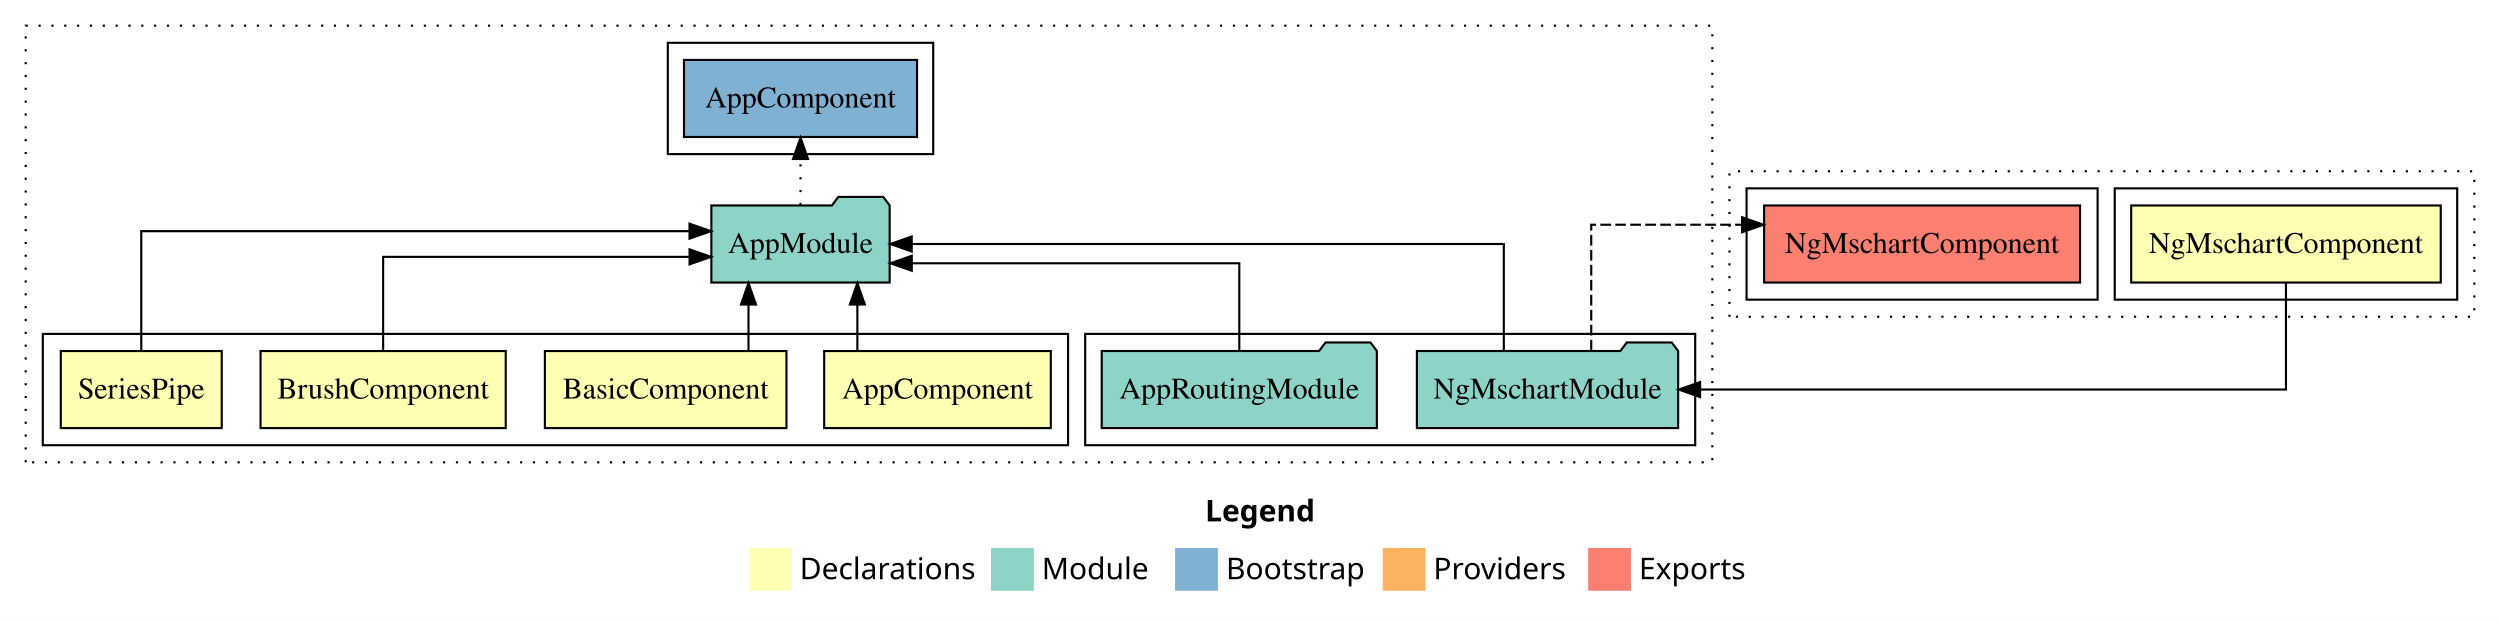
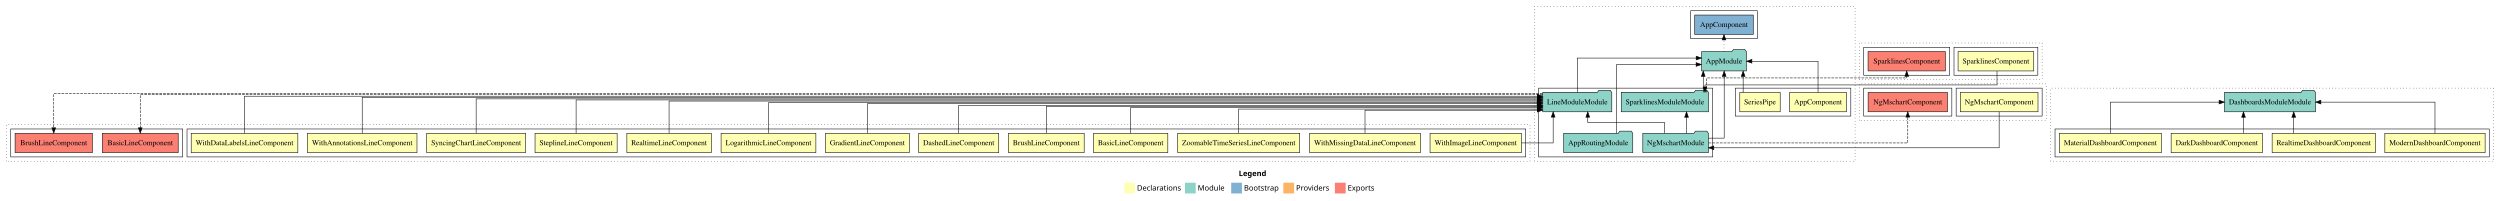
- <svg xmlns="http://www.w3.org/2000/svg" width="1168pt" height="290pt" viewBox="0.00 0.00 1168.00 290.00">
-   <g id="graph0" class="graph" transform="scale(1 1) rotate(0) translate(4 286)">
-     <polygon fill="#ffffff" stroke="transparent" points="-4,4 -4,-286 1164,-286 1164,4 -4,4" />
-     <text text-anchor="start" x="559.009" y="-42.4" font-family="sans-serif" font-weight="bold" font-size="14.00" fill="#000000">Legend</text>
-     <polygon fill="#ffffb3" stroke="transparent" points="346,-10 346,-30 366,-30 366,-10 346,-10" />
-     <text text-anchor="start" x="369.629" y="-15.4" font-family="sans-serif" font-size="14.00" fill="#000000">  Declarations</text>
-     <polygon fill="#8dd3c7" stroke="transparent" points="459,-10 459,-30 479,-30 479,-10 459,-10" />
-     <text text-anchor="start" x="482.725" y="-15.4" font-family="sans-serif" font-size="14.00" fill="#000000">  Module</text>
-     <polygon fill="#80b1d3" stroke="transparent" points="545,-10 545,-30 565,-30 565,-10 545,-10" />
-     <text text-anchor="start" x="568.781" y="-15.4" font-family="sans-serif" font-size="14.00" fill="#000000">  Bootstrap</text>
-     <polygon fill="#fdb462" stroke="transparent" points="642,-10 642,-30 662,-30 662,-10 642,-10" />
-     <text text-anchor="start" x="665.673" y="-15.4" font-family="sans-serif" font-size="14.00" fill="#000000">  Providers</text>
-     <polygon fill="#fb8072" stroke="transparent" points="738,-10 738,-30 758,-30 758,-10 738,-10" />
-     <text text-anchor="start" x="761.726" y="-15.4" font-family="sans-serif" font-size="14.00" fill="#000000">  Exports</text>
+ <svg xmlns="http://www.w3.org/2000/svg" width="4652pt" height="374pt" viewBox="0.00 0.00 4652.00 374.00">
+   <g id="graph0" class="graph" transform="scale(1 1) rotate(0) translate(4 370)">
+     <polygon fill="#ffffff" stroke="transparent" points="-4,4 -4,-370 4648,-370 4648,4 -4,4" />
+     <text text-anchor="start" x="2301.009" y="-42.4" font-family="sans-serif" font-weight="bold" font-size="14.00" fill="#000000">Legend</text>
+     <polygon fill="#ffffb3" stroke="transparent" points="2088,-10 2088,-30 2108,-30 2108,-10 2088,-10" />
+     <text text-anchor="start" x="2111.629" y="-15.4" font-family="sans-serif" font-size="14.00" fill="#000000">  Declarations</text>
+     <polygon fill="#8dd3c7" stroke="transparent" points="2201,-10 2201,-30 2221,-30 2221,-10 2201,-10" />
+     <text text-anchor="start" x="2224.725" y="-15.4" font-family="sans-serif" font-size="14.00" fill="#000000">  Module</text>
+     <polygon fill="#80b1d3" stroke="transparent" points="2287,-10 2287,-30 2307,-30 2307,-10 2287,-10" />
+     <text text-anchor="start" x="2310.781" y="-15.4" font-family="sans-serif" font-size="14.00" fill="#000000">  Bootstrap</text>
+     <polygon fill="#fdb462" stroke="transparent" points="2384,-10 2384,-30 2404,-30 2404,-10 2384,-10" />
+     <text text-anchor="start" x="2407.673" y="-15.4" font-family="sans-serif" font-size="14.00" fill="#000000">  Providers</text>
+     <polygon fill="#fb8072" stroke="transparent" points="2480,-10 2480,-30 2500,-30 2500,-10 2480,-10" />
+     <text text-anchor="start" x="2503.726" y="-15.4" font-family="sans-serif" font-size="14.00" fill="#000000">  Exports</text>
    <g id="clust1" class="cluster">
-       <polygon fill="none" stroke="#000000" stroke-dasharray="1,5" points="8,-70 8,-274 796,-274 796,-70 8,-70" />
+       <polygon fill="none" stroke="#000000" stroke-dasharray="1,5" points="2851,-70 2851,-358 3448,-358 3448,-70 2851,-70" />
    </g>
    <g id="clust2" class="cluster">
-       <polygon fill="none" stroke="#000000" points="16,-78 16,-130 495,-130 495,-78 16,-78" />
+       <polygon fill="none" stroke="#000000" points="3225,-154 3225,-206 3440,-206 3440,-154 3225,-154" />
+     </g>
+     <g id="clust5" class="cluster">
+       <polygon fill="none" stroke="#000000" points="2859,-78 2859,-206 3183,-206 3183,-78 2859,-78" />
    </g>
    <g id="clust7" class="cluster">
-       <polygon fill="none" stroke="#000000" points="503,-78 503,-130 788,-130 788,-78 503,-78" />
-     </g>
-     <g id="clust9" class="cluster">
-       <polygon fill="none" stroke="#000000" points="308,-214 308,-266 432,-266 432,-214 308,-214" />
-     </g>
-     <g id="clust17" class="cluster">
-       <polygon fill="none" stroke="#000000" stroke-dasharray="1,5" points="804,-138 804,-206 1152,-206 1152,-138 804,-138" />
-     </g>
-     <g id="clust18" class="cluster">
-       <polygon fill="none" stroke="#000000" points="984,-146 984,-198 1144,-198 1144,-146 984,-146" />
-     </g>
-     <g id="clust21" class="cluster">
-       <polygon fill="none" stroke="#000000" points="812,-146 812,-198 976,-198 976,-146 812,-146" />
+       <polygon fill="none" stroke="#000000" points="3142,-298 3142,-350 3266,-350 3266,-298 3142,-298" />
+     </g>
+     <g id="clust15" class="cluster">
+       <polygon fill="none" stroke="#000000" stroke-dasharray="1,5" points="3812,-70 3812,-206 4636,-206 4636,-70 3812,-70" />
+     </g>
+     <g id="clust16" class="cluster">
+       <polygon fill="none" stroke="#000000" points="3820,-78 3820,-130 4628,-130 4628,-78 3820,-78" />
+     </g>
+     <g id="clust25" class="cluster">
+       <polygon fill="none" stroke="#000000" stroke-dasharray="1,5" points="8,-70 8,-138 2843,-138 2843,-70 8,-70" />
+     </g>
+     <g id="clust26" class="cluster">
+       <polygon fill="none" stroke="#000000" points="344,-78 344,-130 2835,-130 2835,-78 344,-78" />
+     </g>
+     <g id="clust41" class="cluster">
+       <polygon fill="none" stroke="#000000" points="16,-78 16,-130 336,-130 336,-78 16,-78" />
+     </g>
+     <g id="clust44" class="cluster">
+       <polygon fill="none" stroke="#000000" stroke-dasharray="1,5" points="3456,-146 3456,-214 3804,-214 3804,-146 3456,-146" />
+     </g>
+     <g id="clust45" class="cluster">
+       <polygon fill="none" stroke="#000000" points="3636,-154 3636,-206 3796,-206 3796,-154 3636,-154" />
+     </g>
+     <g id="clust48" class="cluster">
+       <polygon fill="none" stroke="#000000" points="3464,-154 3464,-206 3628,-206 3628,-154 3464,-154" />
+     </g>
+     <g id="clust51" class="cluster">
+       <polygon fill="none" stroke="#000000" stroke-dasharray="1,5" points="3456,-222 3456,-290 3796,-290 3796,-222 3456,-222" />
+     </g>
+     <g id="clust52" class="cluster">
+       <polygon fill="none" stroke="#000000" points="3632,-230 3632,-282 3788,-282 3788,-230 3632,-230" />
+     </g>
+     <g id="clust55" class="cluster">
+       <polygon fill="none" stroke="#000000" points="3464,-230 3464,-282 3624,-282 3624,-230 3464,-230" />
    </g>
    <g id="node1" class="node">
-       <polygon fill="#ffffb3" stroke="#000000" points="486.94,-122 381.06,-122 381.06,-86 486.94,-86 486.94,-122" />
-       <text text-anchor="middle" x="434" y="-99.8" font-family="Times,serif" font-size="14.00" fill="#000000">AppComponent</text>
+       <polygon fill="#ffffb3" stroke="#000000" points="3431.94,-198 3326.06,-198 3326.06,-162 3431.94,-162 3431.94,-198" />
+       <text text-anchor="middle" x="3379" y="-175.8" font-family="Times,serif" font-size="14.00" fill="#000000">AppComponent</text>
+     </g>
+     <g id="node3" class="node">
+       <polygon fill="#8dd3c7" stroke="#000000" points="3245.657,-274 3242.657,-278 3221.657,-278 3218.657,-274 3162.343,-274 3162.343,-238 3245.657,-238 3245.657,-274" />
+       <text text-anchor="middle" x="3204" y="-251.8" font-family="Times,serif" font-size="14.00" fill="#000000">AppModule</text>
+     </g>
+     <g id="edge1" class="edge">
+       <path fill="none" stroke="#000000" d="M3379,-198.011C3379,-220.485 3379,-256 3379,-256 3379,-256 3255.917,-256 3255.917,-256" />
+       <polygon fill="#000000" stroke="#000000" points="3255.917,-252.5 3245.917,-256 3255.917,-259.5 3255.917,-252.5" />
+     </g>
+     <g id="node2" class="node">
+       <polygon fill="#ffffb3" stroke="#000000" points="3308.595,-198 3233.405,-198 3233.405,-162 3308.595,-162 3308.595,-198" />
+       <text text-anchor="middle" x="3271" y="-175.8" font-family="Times,serif" font-size="14.00" fill="#000000">SeriesPipe</text>
+     </g>
+     <g id="edge2" class="edge">
+       <path fill="none" stroke="#000000" d="M3239.64,-198.011C3239.64,-198.011 3239.64,-227.855 3239.64,-227.855" />
+       <polygon fill="#000000" stroke="#000000" points="3236.14,-227.855 3239.64,-237.855 3243.14,-227.855 3236.14,-227.855" />
+     </g>
+     <g id="node8" class="node">
+       <polygon fill="#80b1d3" stroke="#000000" points="3258.439,-342 3149.561,-342 3149.561,-306 3258.439,-306 3258.439,-342" />
+       <text text-anchor="middle" x="3204" y="-319.8" font-family="Times,serif" font-size="14.00" fill="#000000">AppComponent </text>
+     </g>
+     <g id="edge7" class="edge">
+       <path fill="none" stroke="#000000" stroke-dasharray="1,5" d="M3204,-274.223C3204,-274.223 3204,-295.727 3204,-295.727" />
+       <polygon fill="#000000" stroke="#000000" points="3200.5,-295.727 3204,-305.727 3207.5,-295.727 3200.5,-295.727" />
+     </g>
+     <g id="node4" class="node">
+       <polygon fill="#8dd3c7" stroke="#000000" points="3034.274,-122 3031.274,-126 3010.274,-126 3007.274,-122 2905.726,-122 2905.726,-86 3034.274,-86 3034.274,-122" />
+       <text text-anchor="middle" x="2970" y="-99.8" font-family="Times,serif" font-size="14.00" fill="#000000">AppRoutingModule</text>
+     </g>
+     <g id="edge3" class="edge">
+       <path fill="none" stroke="#000000" d="M3004.14,-122.196C3004.14,-161.334 3004.14,-250 3004.14,-250 3004.14,-250 3152.103,-250 3152.103,-250" />
+       <polygon fill="#000000" stroke="#000000" points="3152.103,-253.5 3162.103,-250 3152.103,-246.5 3152.103,-253.5" />
    </g>
    <g id="node5" class="node">
-       <polygon fill="#8dd3c7" stroke="#000000" points="411.657,-190 408.657,-194 387.657,-194 384.657,-190 328.343,-190 328.343,-154 411.657,-154 411.657,-190" />
-       <text text-anchor="middle" x="370" y="-167.8" font-family="Times,serif" font-size="14.00" fill="#000000">AppModule</text>
-     </g>
-     <g id="edge1" class="edge">
-       <path fill="none" stroke="#000000" d="M396.554,-122.223C396.554,-122.223 396.554,-143.727 396.554,-143.727" />
-       <polygon fill="#000000" stroke="#000000" points="393.054,-143.727 396.554,-153.727 400.054,-143.727 393.054,-143.727" />
-     </g>
-     <g id="node2" class="node">
-       <polygon fill="#ffffb3" stroke="#000000" points="363.434,-122 250.566,-122 250.566,-86 363.434,-86 363.434,-122" />
-       <text text-anchor="middle" x="307" y="-99.8" font-family="Times,serif" font-size="14.00" fill="#000000">BasicComponent</text>
-     </g>
-     <g id="edge2" class="edge">
-       <path fill="none" stroke="#000000" d="M345.694,-122.223C345.694,-122.223 345.694,-143.727 345.694,-143.727" />
-       <polygon fill="#000000" stroke="#000000" points="342.194,-143.727 345.694,-153.727 349.194,-143.727 342.194,-143.727" />
-     </g>
-     <g id="node3" class="node">
-       <polygon fill="#ffffb3" stroke="#000000" points="232.274,-122 117.726,-122 117.726,-86 232.274,-86 232.274,-122" />
-       <text text-anchor="middle" x="175" y="-99.8" font-family="Times,serif" font-size="14.00" fill="#000000">BrushComponent</text>
-     </g>
-     <g id="edge3" class="edge">
-       <path fill="none" stroke="#000000" d="M175,-122.267C175,-140.555 175,-166 175,-166 175,-166 318.168,-166 318.168,-166" />
-       <polygon fill="#000000" stroke="#000000" points="318.168,-169.5 328.168,-166 318.168,-162.5 318.168,-169.5" />
-     </g>
-     <g id="node4" class="node">
-       <polygon fill="#ffffb3" stroke="#000000" points="99.596,-122 24.404,-122 24.404,-86 99.596,-86 99.596,-122" />
-       <text text-anchor="middle" x="62" y="-99.8" font-family="Times,serif" font-size="14.00" fill="#000000">SeriesPipe</text>
+       <polygon fill="#8dd3c7" stroke="#000000" points="2995.258,-198 2992.258,-202 2971.258,-202 2968.258,-198 2866.742,-198 2866.742,-162 2995.258,-162 2995.258,-198" />
+       <text text-anchor="middle" x="2931" y="-175.8" font-family="Times,serif" font-size="14.00" fill="#000000">LineModuleModule</text>
    </g>
    <g id="edge4" class="edge">
-       <path fill="none" stroke="#000000" d="M62,-122.292C62,-144.206 62,-178 62,-178 62,-178 318.141,-178 318.141,-178" />
-       <polygon fill="#000000" stroke="#000000" points="318.141,-181.5 328.141,-178 318.141,-174.5 318.141,-181.5" />
-     </g>
-     <g id="node8" class="node">
-       <polygon fill="#80b1d3" stroke="#000000" points="424.439,-258 315.561,-258 315.561,-222 424.439,-222 424.439,-258" />
-       <text text-anchor="middle" x="370" y="-235.8" font-family="Times,serif" font-size="14.00" fill="#000000">AppComponent </text>
-     </g>
-     <g id="edge7" class="edge">
-       <path fill="none" stroke="#000000" stroke-dasharray="1,5" d="M370,-190.223C370,-190.223 370,-211.727 370,-211.727" />
-       <polygon fill="#000000" stroke="#000000" points="366.5,-211.727 370,-221.727 373.5,-211.727 366.5,-211.727" />
+       <path fill="none" stroke="#000000" d="M2931,-198.198C2931,-222.356 2931,-262 2931,-262 2931,-262 3152.24,-262 3152.24,-262" />
+       <polygon fill="#000000" stroke="#000000" points="3152.24,-265.5 3162.24,-262 3152.24,-258.5 3152.24,-265.5" />
+     </g>
+     <g id="node27" class="node">
+       <polygon fill="#fb8072" stroke="#000000" points="327.592,-122 186.408,-122 186.408,-86 327.592,-86 327.592,-122" />
+       <text text-anchor="middle" x="257" y="-99.8" font-family="Times,serif" font-size="14.00" fill="#000000">BasicLineComponent </text>
+     </g>
+     <g id="edge26" class="edge">
+       <path fill="none" stroke="#000000" stroke-dasharray="5,2" d="M2866.555,-194C2459.047,-194 257,-194 257,-194 257,-194 257,-132.213 257,-132.213" />
+       <polygon fill="#000000" stroke="#000000" points="260.5,-132.213 257,-122.213 253.5,-132.213 260.5,-132.213" />
+     </g>
+     <g id="node28" class="node">
+       <polygon fill="#fb8072" stroke="#000000" points="167.932,-122 24.068,-122 24.068,-86 167.932,-86 167.932,-122" />
+       <text text-anchor="middle" x="96" y="-99.8" font-family="Times,serif" font-size="14.00" fill="#000000">BrushLineComponent </text>
+     </g>
+     <g id="edge27" class="edge">
+       <path fill="none" stroke="#000000" stroke-dasharray="5,2" d="M2866.46,-196C2444.47,-196 96,-196 96,-196 96,-196 96,-132.176 96,-132.176" />
+       <polygon fill="#000000" stroke="#000000" points="99.5,-132.176 96,-122.176 92.5,-132.176 99.5,-132.176" />
    </g>
    <g id="node6" class="node">
-       <polygon fill="#8dd3c7" stroke="#000000" points="639.274,-122 636.274,-126 615.274,-126 612.274,-122 510.726,-122 510.726,-86 639.274,-86 639.274,-122" />
-       <text text-anchor="middle" x="575" y="-99.8" font-family="Times,serif" font-size="14.00" fill="#000000">AppRoutingModule</text>
+       <polygon fill="#8dd3c7" stroke="#000000" points="3175.027,-122 3172.027,-126 3151.027,-126 3148.027,-122 3052.973,-122 3052.973,-86 3175.027,-86 3175.027,-122" />
+       <text text-anchor="middle" x="3114" y="-99.8" font-family="Times,serif" font-size="14.00" fill="#000000">NgMschartModule</text>
    </g>
    <g id="edge5" class="edge">
-       <path fill="none" stroke="#000000" d="M575,-122.022C575,-139.373 575,-163 575,-163 575,-163 421.979,-163 421.979,-163" />
-       <polygon fill="#000000" stroke="#000000" points="421.979,-159.5 411.979,-163 421.979,-166.5 421.979,-159.5" />
+       <path fill="none" stroke="#000000" d="M3175.271,-113C3191.385,-113 3204.358,-113 3204.358,-113 3204.358,-113 3204.358,-227.889 3204.358,-227.889" />
+       <polygon fill="#000000" stroke="#000000" points="3200.858,-227.889 3204.358,-237.889 3207.858,-227.889 3200.858,-227.889" />
+     </g>
+     <g id="edge25" class="edge">
+       <path fill="none" stroke="#000000" d="M3093.524,-122.11C3093.524,-131.897 3093.524,-142 3093.524,-142 3093.524,-142 2950.496,-142 2950.496,-142 2950.496,-142 2950.496,-151.89 2950.496,-151.89" />
+       <polygon fill="#000000" stroke="#000000" points="2946.996,-151.89 2950.496,-161.89 2953.996,-151.89 2946.996,-151.89" />
    </g>
    <g id="node7" class="node">
-       <polygon fill="#8dd3c7" stroke="#000000" points="780.027,-122 777.027,-126 756.027,-126 753.027,-122 657.973,-122 657.973,-86 780.027,-86 780.027,-122" />
-       <text text-anchor="middle" x="719" y="-99.8" font-family="Times,serif" font-size="14.00" fill="#000000">NgMschartModule</text>
+       <polygon fill="#8dd3c7" stroke="#000000" points="3175.198,-198 3172.198,-202 3151.198,-202 3148.198,-198 3012.802,-198 3012.802,-162 3175.198,-162 3175.198,-198" />
+       <text text-anchor="middle" x="3094" y="-175.8" font-family="Times,serif" font-size="14.00" fill="#000000">SparklinesModuleModule</text>
+     </g>
+     <g id="edge31" class="edge">
+       <path fill="none" stroke="#000000" d="M3134.312,-122.011C3134.312,-122.011 3134.312,-151.855 3134.312,-151.855" />
+       <polygon fill="#000000" stroke="#000000" points="3130.812,-151.855 3134.312,-161.855 3137.812,-151.855 3130.812,-151.855" />
+     </g>
+     <g id="node30" class="node">
+       <polygon fill="#fb8072" stroke="#000000" points="3619.809,-198 3472.191,-198 3472.191,-162 3619.809,-162 3619.809,-198" />
+       <text text-anchor="middle" x="3546" y="-175.8" font-family="Times,serif" font-size="14.00" fill="#000000">NgMschartComponent </text>
+     </g>
+     <g id="edge29" class="edge">
+       <path fill="none" stroke="#000000" stroke-dasharray="5,2" d="M3175.436,-104C3294.704,-104 3546,-104 3546,-104 3546,-104 3546,-151.989 3546,-151.989" />
+       <polygon fill="#000000" stroke="#000000" points="3542.5,-151.989 3546,-161.989 3549.5,-151.989 3542.5,-151.989" />
    </g>
    <g id="edge6" class="edge">
-       <path fill="none" stroke="#000000" d="M698.579,-122.223C698.579,-142.365 698.579,-172 698.579,-172 698.579,-172 421.949,-172 421.949,-172" />
-       <polygon fill="#000000" stroke="#000000" points="421.949,-168.5 411.949,-172 421.949,-175.5 421.949,-168.5" />
+       <path fill="none" stroke="#000000" d="M3165.404,-198.011C3165.404,-198.011 3165.404,-227.855 3165.404,-227.855" />
+       <polygon fill="#000000" stroke="#000000" points="3161.904,-227.855 3165.404,-237.855 3168.904,-227.855 3161.904,-227.855" />
+     </g>
+     <g id="node32" class="node">
+       <polygon fill="#fb8072" stroke="#000000" points="3615.931,-274 3472.069,-274 3472.069,-238 3615.931,-238 3615.931,-274" />
+       <text text-anchor="middle" x="3544" y="-251.8" font-family="Times,serif" font-size="14.00" fill="#000000">SparklinesComponent </text>
+     </g>
+     <g id="edge32" class="edge">
+       <path fill="none" stroke="#000000" stroke-dasharray="5,2" d="M3171.867,-198.044C3171.867,-210.563 3171.867,-225 3171.867,-225 3171.867,-225 3544.03,-225 3544.03,-225 3544.03,-225 3544.03,-227.967 3544.03,-227.967" />
+       <polygon fill="#000000" stroke="#000000" points="3540.531,-227.967 3544.03,-237.967 3547.531,-227.967 3540.531,-227.967" />
+     </g>
+     <g id="node9" class="node">
+       <polygon fill="#ffffb3" stroke="#000000" points="4205.955,-122 4036.045,-122 4036.045,-86 4205.955,-86 4205.955,-122" />
+       <text text-anchor="middle" x="4121" y="-99.8" font-family="Times,serif" font-size="14.00" fill="#000000">DarkDashboardComponent</text>
+     </g>
+     <g id="node13" class="node">
+       <polygon fill="#8dd3c7" stroke="#000000" points="4304.685,-198 4301.685,-202 4280.685,-202 4277.685,-198 4135.315,-198 4135.315,-162 4304.685,-162 4304.685,-198" />
+       <text text-anchor="middle" x="4220" y="-175.8" font-family="Times,serif" font-size="14.00" fill="#000000">DashboardsModuleModule</text>
+     </g>
+     <g id="edge8" class="edge">
+       <path fill="none" stroke="#000000" d="M4170.693,-122.011C4170.693,-122.011 4170.693,-151.855 4170.693,-151.855" />
+       <polygon fill="#000000" stroke="#000000" points="4167.193,-151.855 4170.693,-161.855 4174.193,-151.855 4167.193,-151.855" />
    </g>
    <g id="node10" class="node">
-       <polygon fill="#fb8072" stroke="#000000" points="967.809,-190 820.191,-190 820.191,-154 967.809,-154 967.809,-190" />
-       <text text-anchor="middle" x="894" y="-167.8" font-family="Times,serif" font-size="14.00" fill="#000000">NgMschartComponent </text>
+       <polygon fill="#ffffb3" stroke="#000000" points="4017.895,-122 3828.105,-122 3828.105,-86 4017.895,-86 4017.895,-122" />
+       <text text-anchor="middle" x="3923" y="-99.8" font-family="Times,serif" font-size="14.00" fill="#000000">MaterialDashboardComponent</text>
    </g>
    <g id="edge9" class="edge">
-       <path fill="none" stroke="#000000" stroke-dasharray="5,2" d="M739.421,-122.248C739.421,-145.018 739.421,-181 739.421,-181 739.421,-181 809.88,-181 809.88,-181" />
-       <polygon fill="#000000" stroke="#000000" points="809.88,-184.5 819.88,-181 809.88,-177.5 809.88,-184.5" />
-     </g>
-     <g id="node9" class="node">
-       <polygon fill="#ffffb3" stroke="#000000" points="1136.309,-190 991.691,-190 991.691,-154 1136.309,-154 1136.309,-190" />
-       <text text-anchor="middle" x="1064" y="-167.8" font-family="Times,serif" font-size="14.00" fill="#000000">NgMschartComponent</text>
-     </g>
-     <g id="edge8" class="edge">
-       <path fill="none" stroke="#000000" d="M1064,-153.777C1064,-133.635 1064,-104 1064,-104 1064,-104 790.282,-104 790.282,-104" />
-       <polygon fill="#000000" stroke="#000000" points="790.282,-100.5 780.282,-104 790.282,-107.5 790.282,-100.5" />
+       <path fill="none" stroke="#000000" d="M3923,-122.011C3923,-144.485 3923,-180 3923,-180 3923,-180 4125.289,-180 4125.289,-180" />
+       <polygon fill="#000000" stroke="#000000" points="4125.289,-183.5 4135.289,-180 4125.289,-176.5 4125.289,-183.5" />
+     </g>
+     <g id="node11" class="node">
+       <polygon fill="#ffffb3" stroke="#000000" points="4620.293,-122 4433.707,-122 4433.707,-86 4620.293,-86 4620.293,-122" />
+       <text text-anchor="middle" x="4527" y="-99.8" font-family="Times,serif" font-size="14.00" fill="#000000">ModernDashboardComponent</text>
+     </g>
+     <g id="edge10" class="edge">
+       <path fill="none" stroke="#000000" d="M4527,-122.011C4527,-144.485 4527,-180 4527,-180 4527,-180 4314.702,-180 4314.702,-180" />
+       <polygon fill="#000000" stroke="#000000" points="4314.702,-176.5 4304.702,-180 4314.702,-183.5 4314.702,-176.5" />
+     </g>
+     <g id="node12" class="node">
+       <polygon fill="#ffffb3" stroke="#000000" points="4416.017,-122 4223.983,-122 4223.983,-86 4416.017,-86 4416.017,-122" />
+       <text text-anchor="middle" x="4320" y="-99.8" font-family="Times,serif" font-size="14.00" fill="#000000">RealtimeDashboardComponent</text>
+     </g>
+     <g id="edge11" class="edge">
+       <path fill="none" stroke="#000000" d="M4264.167,-122.011C4264.167,-122.011 4264.167,-151.855 4264.167,-151.855" />
+       <polygon fill="#000000" stroke="#000000" points="4260.667,-151.855 4264.167,-161.855 4267.667,-151.855 4260.667,-151.855" />
+     </g>
+     <g id="node14" class="node">
+       <polygon fill="#ffffb3" stroke="#000000" points="2169.091,-122 2030.909,-122 2030.909,-86 2169.091,-86 2169.091,-122" />
+       <text text-anchor="middle" x="2100" y="-99.8" font-family="Times,serif" font-size="14.00" fill="#000000">BasicLineComponent</text>
+     </g>
+     <g id="edge12" class="edge">
+       <path fill="none" stroke="#000000" d="M2100,-122.035C2100,-141.576 2100,-170 2100,-170 2100,-170 2856.484,-170 2856.484,-170" />
+       <polygon fill="#000000" stroke="#000000" points="2856.484,-173.5 2866.484,-170 2856.484,-166.5 2856.484,-173.5" />
+     </g>
+     <g id="node15" class="node">
+       <polygon fill="#ffffb3" stroke="#000000" points="2013.433,-122 1872.567,-122 1872.567,-86 2013.433,-86 2013.433,-122" />
+       <text text-anchor="middle" x="1943" y="-99.8" font-family="Times,serif" font-size="14.00" fill="#000000">BrushLineComponent</text>
+     </g>
+     <g id="edge13" class="edge">
+       <path fill="none" stroke="#000000" d="M1943,-122.223C1943,-142.365 1943,-172 1943,-172 1943,-172 2856.556,-172 2856.556,-172" />
+       <polygon fill="#000000" stroke="#000000" points="2856.556,-175.5 2866.556,-172 2856.556,-168.5 2856.556,-175.5" />
+     </g>
+     <g id="node16" class="node">
+       <polygon fill="#ffffb3" stroke="#000000" points="1854.471,-122 1705.529,-122 1705.529,-86 1854.471,-86 1854.471,-122" />
+       <text text-anchor="middle" x="1780" y="-99.8" font-family="Times,serif" font-size="14.00" fill="#000000">DashedLineComponent</text>
+     </g>
+     <g id="edge14" class="edge">
+       <path fill="none" stroke="#000000" d="M1780,-122.027C1780,-142.767 1780,-174 1780,-174 1780,-174 2856.651,-174 2856.651,-174" />
+       <polygon fill="#000000" stroke="#000000" points="2856.651,-177.5 2866.651,-174 2856.651,-170.5 2856.651,-177.5" />
+     </g>
+     <g id="node17" class="node">
+       <polygon fill="#ffffb3" stroke="#000000" points="1687.968,-122 1532.032,-122 1532.032,-86 1687.968,-86 1687.968,-122" />
+       <text text-anchor="middle" x="1610" y="-99.8" font-family="Times,serif" font-size="14.00" fill="#000000">GradientLineComponent</text>
+     </g>
+     <g id="edge15" class="edge">
+       <path fill="none" stroke="#000000" d="M1610,-122.045C1610,-143.662 1610,-177 1610,-177 1610,-177 2856.391,-177 2856.391,-177" />
+       <polygon fill="#000000" stroke="#000000" points="2856.391,-180.5 2866.391,-177 2856.391,-173.5 2856.391,-180.5" />
+     </g>
+     <g id="node18" class="node">
+       <polygon fill="#ffffb3" stroke="#000000" points="1514.195,-122 1337.805,-122 1337.805,-86 1514.195,-86 1514.195,-122" />
+       <text text-anchor="middle" x="1426" y="-99.8" font-family="Times,serif" font-size="14.00" fill="#000000">LogarithmicLineComponent</text>
+     </g>
+     <g id="edge16" class="edge">
+       <path fill="none" stroke="#000000" d="M1426,-122.155C1426,-144.352 1426,-179 1426,-179 1426,-179 2856.332,-179 2856.332,-179" />
+       <polygon fill="#000000" stroke="#000000" points="2856.332,-182.5 2866.332,-179 2856.332,-175.5 2856.332,-182.5" />
+     </g>
+     <g id="node19" class="node">
+       <polygon fill="#ffffb3" stroke="#000000" points="1319.534,-122 1162.466,-122 1162.466,-86 1319.534,-86 1319.534,-122" />
+       <text text-anchor="middle" x="1241" y="-99.8" font-family="Times,serif" font-size="14.00" fill="#000000">RealtimeLineComponent</text>
+     </g>
+     <g id="edge17" class="edge">
+       <path fill="none" stroke="#000000" d="M1241,-122.091C1241,-145.133 1241,-182 1241,-182 1241,-182 2856.557,-182 2856.557,-182" />
+       <polygon fill="#000000" stroke="#000000" points="2856.557,-185.5 2866.557,-182 2856.557,-178.5 2856.557,-185.5" />
+     </g>
+     <g id="node20" class="node">
+       <polygon fill="#ffffb3" stroke="#000000" points="1144.374,-122 991.626,-122 991.626,-86 1144.374,-86 1144.374,-122" />
+       <text text-anchor="middle" x="1068" y="-99.8" font-family="Times,serif" font-size="14.00" fill="#000000">SteplineLineComponent</text>
+     </g>
+     <g id="edge18" class="edge">
+       <path fill="none" stroke="#000000" d="M1068,-122.153C1068,-145.757 1068,-184 1068,-184 1068,-184 2856.601,-184 2856.601,-184" />
+       <polygon fill="#000000" stroke="#000000" points="2856.601,-187.5 2866.601,-184 2856.601,-180.5 2856.601,-187.5" />
+     </g>
+     <g id="node21" class="node">
+       <polygon fill="#ffffb3" stroke="#000000" points="973.98,-122 790.02,-122 790.02,-86 973.98,-86 973.98,-122" />
+       <text text-anchor="middle" x="882" y="-99.8" font-family="Times,serif" font-size="14.00" fill="#000000">SyncingChartLineComponent</text>
+     </g>
+     <g id="edge19" class="edge">
+       <path fill="none" stroke="#000000" d="M882,-122.198C882,-146.356 882,-186 882,-186 882,-186 2856.579,-186 2856.579,-186" />
+       <polygon fill="#000000" stroke="#000000" points="2856.579,-189.5 2866.579,-186 2856.579,-182.5 2856.579,-189.5" />
+     </g>
+     <g id="node22" class="node">
+       <polygon fill="#ffffb3" stroke="#000000" points="771.924,-122 568.076,-122 568.076,-86 771.924,-86 771.924,-122" />
+       <text text-anchor="middle" x="670" y="-99.8" font-family="Times,serif" font-size="14.00" fill="#000000">WithAnnotationsLineComponent</text>
+     </g>
+     <g id="edge20" class="edge">
+       <path fill="none" stroke="#000000" d="M670,-122.026C670,-146.977 670,-189 670,-189 670,-189 2856.675,-189 2856.675,-189" />
+       <polygon fill="#000000" stroke="#000000" points="2856.675,-192.5 2866.675,-189 2856.675,-185.5 2856.675,-192.5" />
+     </g>
+     <g id="node23" class="node">
+       <polygon fill="#ffffb3" stroke="#000000" points="550.23,-122 351.77,-122 351.77,-86 550.23,-86 550.23,-122" />
+       <text text-anchor="middle" x="451" y="-99.8" font-family="Times,serif" font-size="14.00" fill="#000000">WithDataLabelsLineComponent</text>
+     </g>
+     <g id="edge21" class="edge">
+       <path fill="none" stroke="#000000" d="M451,-122.026C451,-147.509 451,-191 451,-191 451,-191 2856.574,-191 2856.574,-191" />
+       <polygon fill="#000000" stroke="#000000" points="2856.574,-194.5 2866.574,-191 2856.574,-187.5 2856.574,-194.5" />
+     </g>
+     <g id="node24" class="node">
+       <polygon fill="#ffffb3" stroke="#000000" points="2826.966,-122 2657.034,-122 2657.034,-86 2826.966,-86 2826.966,-122" />
+       <text text-anchor="middle" x="2742" y="-99.8" font-family="Times,serif" font-size="14.00" fill="#000000">WithImageLineComponent</text>
+     </g>
+     <g id="edge22" class="edge">
+       <path fill="none" stroke="#000000" d="M2827.083,-104C2858.285,-104 2886.117,-104 2886.117,-104 2886.117,-104 2886.117,-151.989 2886.117,-151.989" />
+       <polygon fill="#000000" stroke="#000000" points="2882.617,-151.989 2886.117,-161.989 2889.617,-151.989 2882.617,-151.989" />
+     </g>
+     <g id="node25" class="node">
+       <polygon fill="#ffffb3" stroke="#000000" points="2639.028,-122 2432.972,-122 2432.972,-86 2639.028,-86 2639.028,-122" />
+       <text text-anchor="middle" x="2536" y="-99.8" font-family="Times,serif" font-size="14.00" fill="#000000">WithMissingDataLineComponent</text>
+     </g>
+     <g id="edge23" class="edge">
+       <path fill="none" stroke="#000000" d="M2536,-122.302C2536,-140.27 2536,-165 2536,-165 2536,-165 2856.657,-165 2856.657,-165" />
+       <polygon fill="#000000" stroke="#000000" points="2856.657,-168.5 2866.657,-165 2856.657,-161.5 2856.657,-168.5" />
+     </g>
+     <g id="node26" class="node">
+       <polygon fill="#ffffb3" stroke="#000000" points="2414.51,-122 2187.49,-122 2187.49,-86 2414.51,-86 2414.51,-122" />
+       <text text-anchor="middle" x="2301" y="-99.8" font-family="Times,serif" font-size="14.00" fill="#000000">ZoomableTimeSeriesLineComponent</text>
+     </g>
+     <g id="edge24" class="edge">
+       <path fill="none" stroke="#000000" d="M2301,-122.222C2301,-140.828 2301,-167 2301,-167 2301,-167 2856.54,-167 2856.54,-167" />
+       <polygon fill="#000000" stroke="#000000" points="2856.54,-170.5 2866.54,-167 2856.54,-163.5 2856.54,-170.5" />
+     </g>
+     <g id="node29" class="node">
+       <polygon fill="#ffffb3" stroke="#000000" points="3788.309,-198 3643.691,-198 3643.691,-162 3788.309,-162 3788.309,-198" />
+       <text text-anchor="middle" x="3716" y="-175.8" font-family="Times,serif" font-size="14.00" fill="#000000">NgMschartComponent</text>
+     </g>
+     <g id="edge28" class="edge">
+       <path fill="none" stroke="#000000" d="M3716,-161.974C3716,-137.023 3716,-95 3716,-95 3716,-95 3185.036,-95 3185.036,-95" />
+       <polygon fill="#000000" stroke="#000000" points="3185.036,-91.5 3175.036,-95 3185.036,-98.5 3185.036,-91.5" />
+     </g>
+     <g id="node31" class="node">
+       <polygon fill="#ffffb3" stroke="#000000" points="3780.431,-274 3639.569,-274 3639.569,-238 3780.431,-238 3780.431,-274" />
+       <text text-anchor="middle" x="3710" y="-251.8" font-family="Times,serif" font-size="14.00" fill="#000000">SparklinesComponent</text>
+     </g>
+     <g id="edge30" class="edge">
+       <path fill="none" stroke="#000000" d="M3712.03,-237.85C3712.03,-225.729 3712.03,-212 3712.03,-212 3712.03,-212 3168.635,-212 3168.635,-212 3168.635,-212 3168.635,-208.243 3168.635,-208.243" />
+       <polygon fill="#000000" stroke="#000000" points="3172.135,-208.243 3168.635,-198.243 3165.135,-208.243 3172.135,-208.243" />
    </g>
  </g>
</svg>
